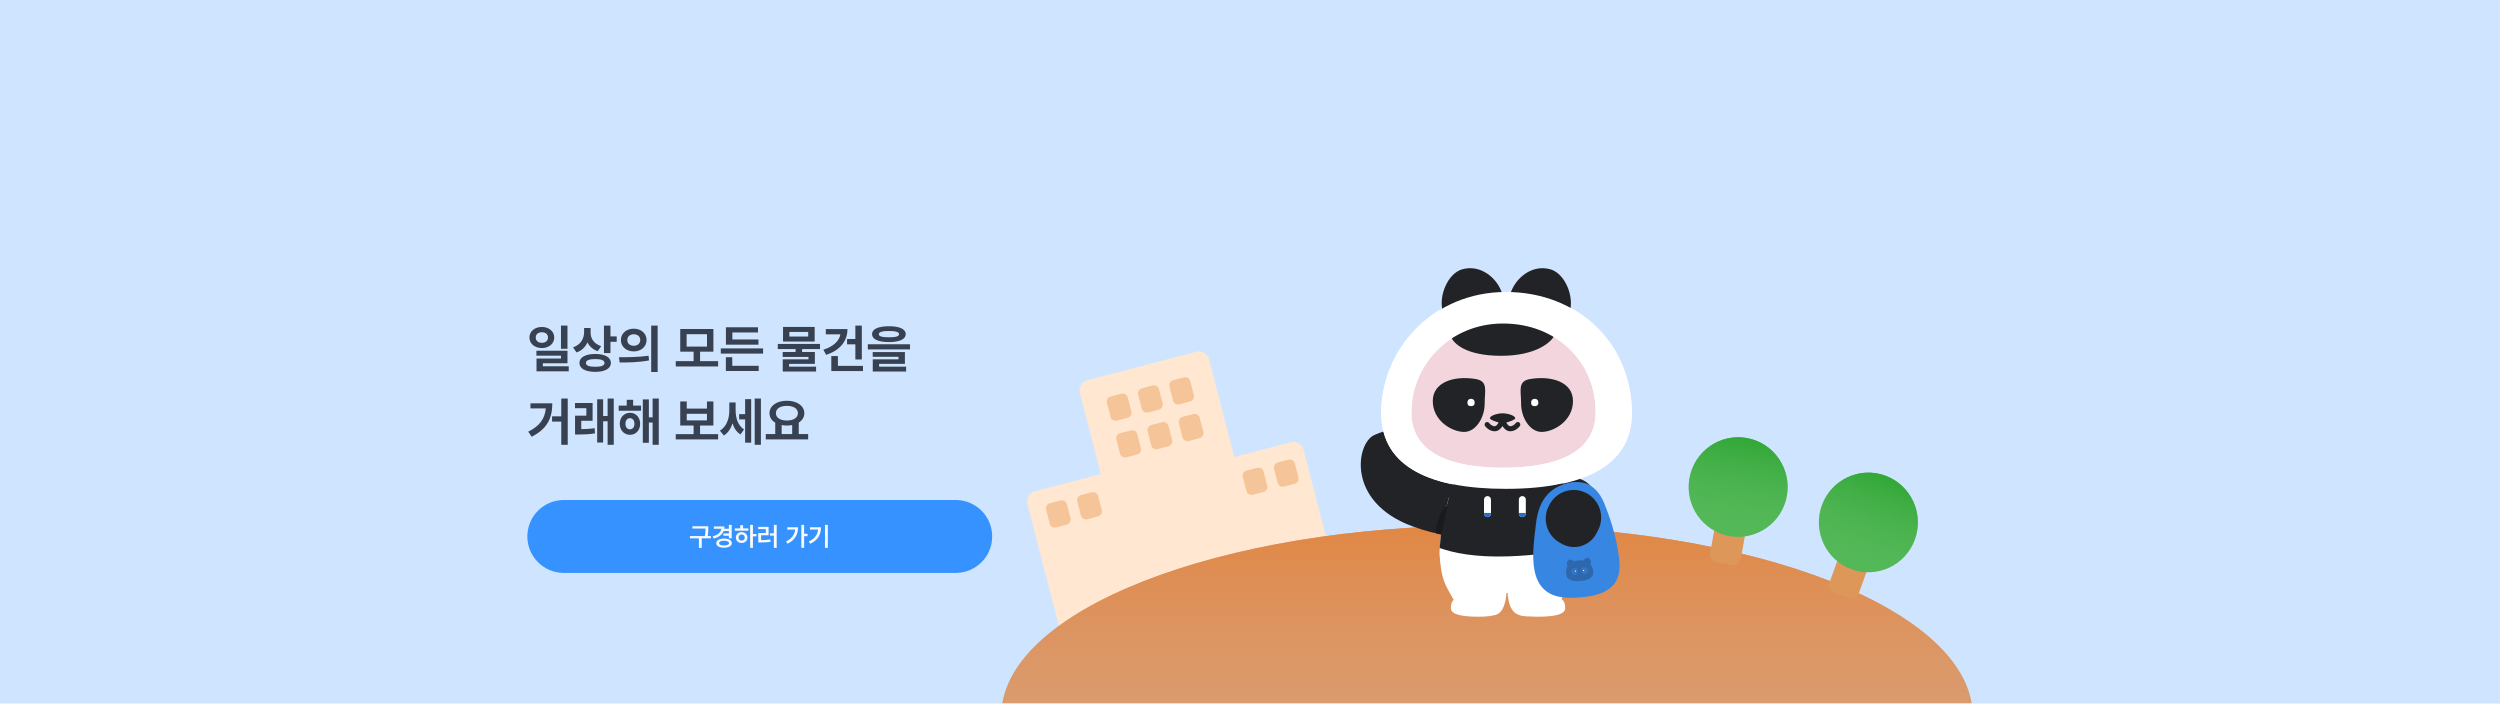
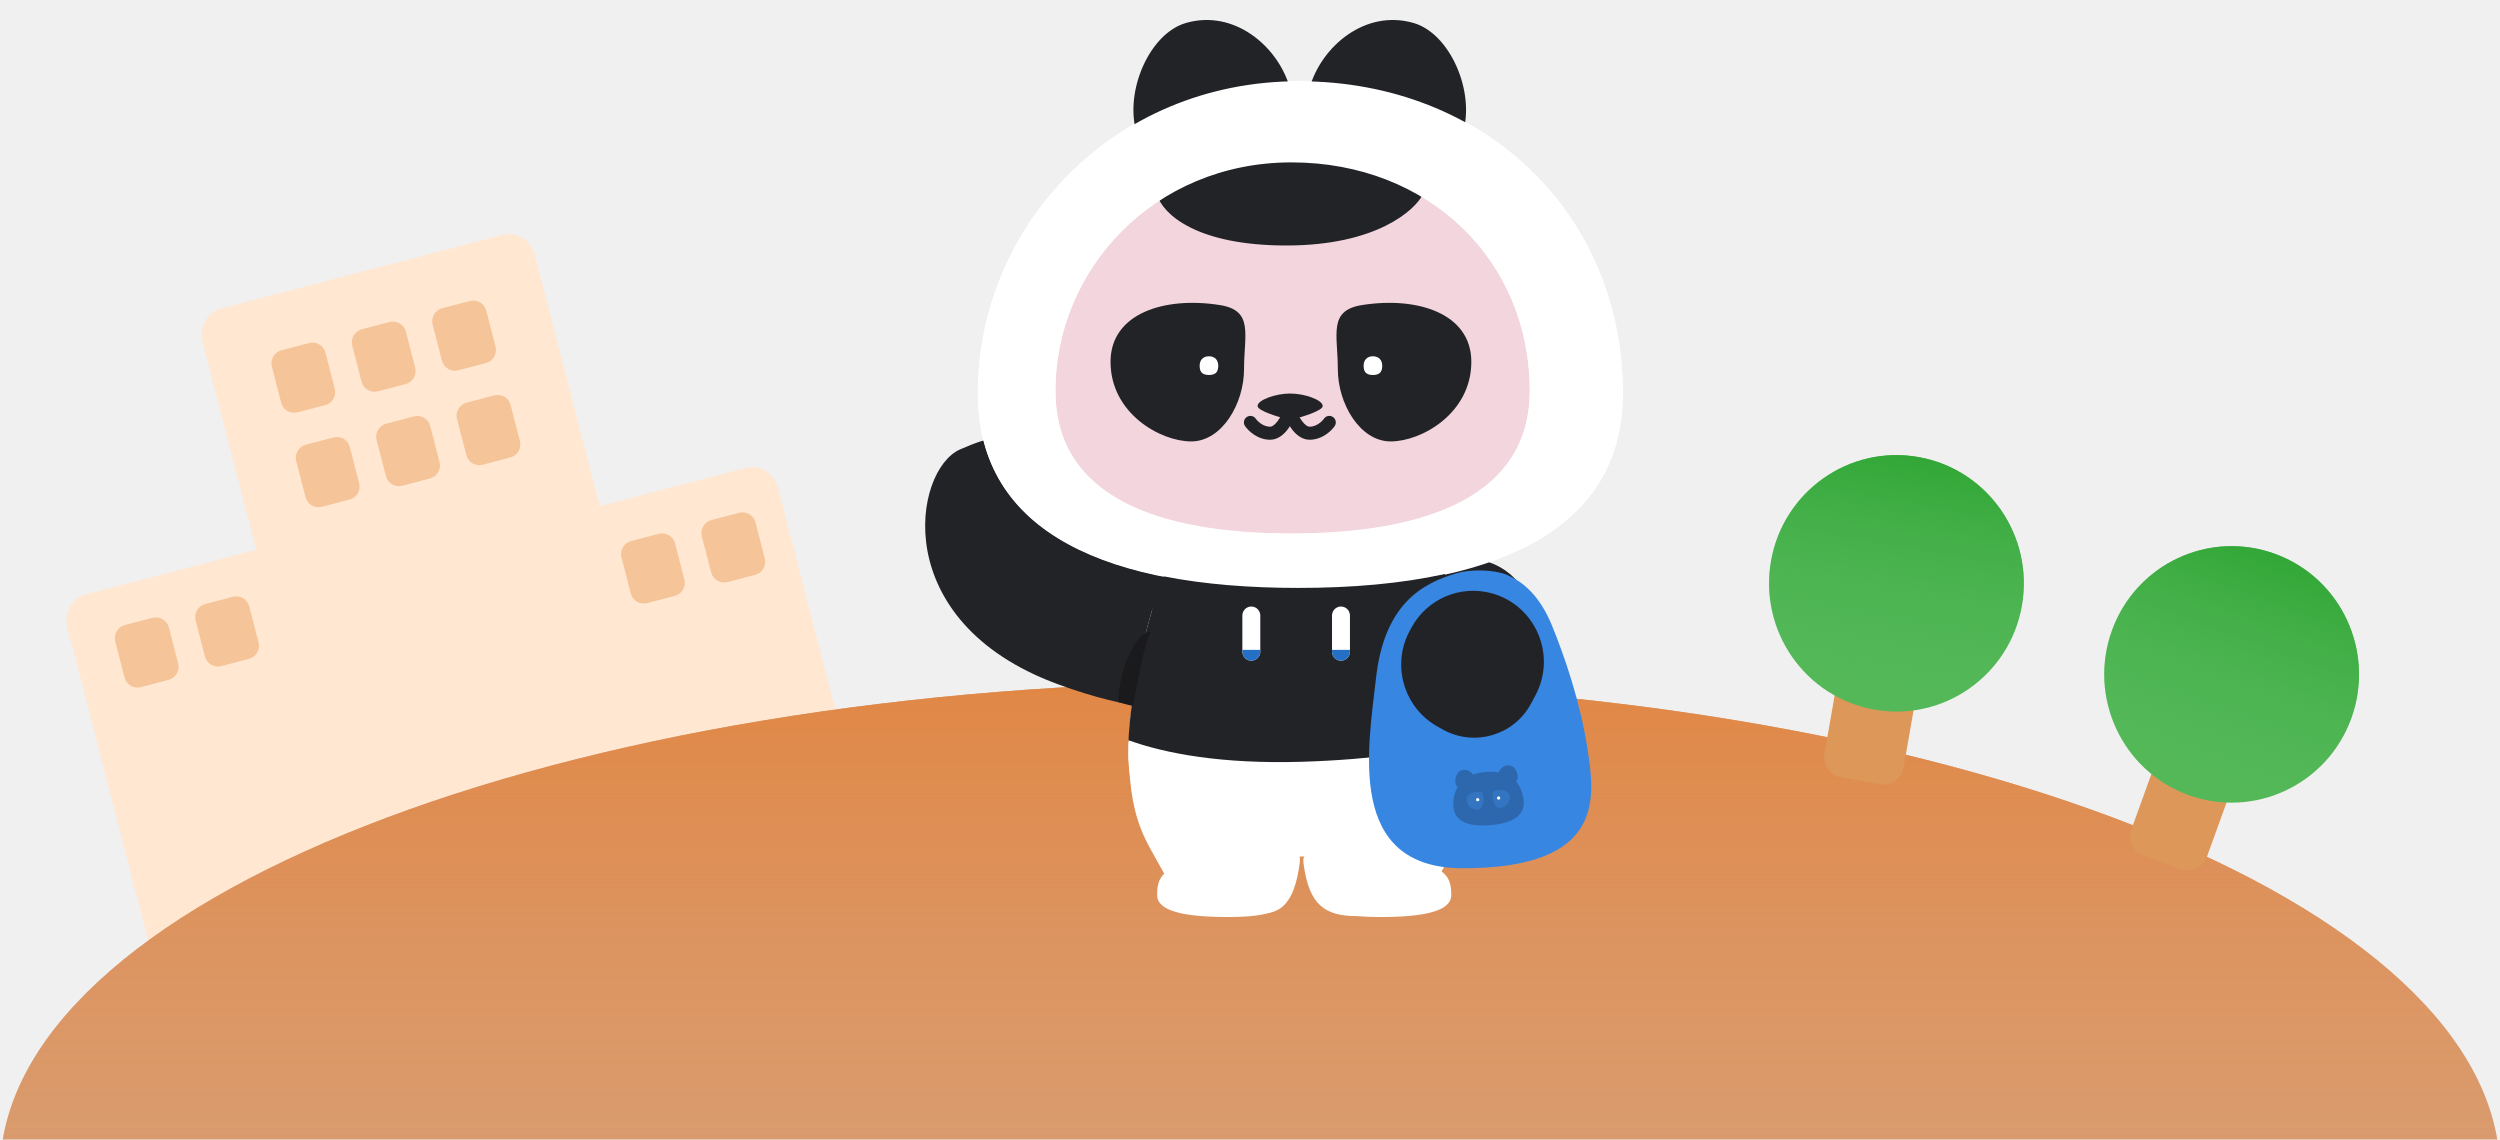
- <svg xmlns="http://www.w3.org/2000/svg" width="1920" height="540" viewBox="0 0 1920 540" fill="none">
-   <g clip-path="url(#clip0_8532_19717)">
-     <rect width="1920" height="540" fill="#CFE5FF" />
-     <path d="M416.172 251.102C421.562 251.102 425.664 254.461 425.664 259.227C425.664 263.914 421.562 267.312 416.172 267.312C410.664 267.312 406.602 263.914 406.602 259.227C406.602 254.461 410.664 251.102 416.172 251.102ZM416.172 255.164C413.438 255.164 411.406 256.648 411.445 259.227C411.406 261.766 413.438 263.289 416.172 263.289C418.867 263.289 420.859 261.766 420.859 259.227C420.859 256.648 418.867 255.164 416.172 255.164ZM435.82 250.047V267.859H430.82V250.047H435.82ZM435.82 269.344V278.992H416.914V281.297H436.797V285.203H412.031V275.359H430.859V273.172H411.953V269.344H435.82ZM453.594 255.633C453.594 259.93 456.094 264.07 461.719 265.828L459.062 269.695C455.293 268.445 452.656 266.023 451.133 262.898C449.59 266.492 446.836 269.305 442.773 270.672L440.078 266.766C446.016 264.773 448.555 260.047 448.594 255.164V251.922H453.594V255.633ZM468.828 250.047V258.367H473.633V262.508H468.828V271.141H463.828V250.047H468.828ZM457.188 271.844C464.531 271.844 469.18 274.383 469.18 278.719C469.18 283.094 464.531 285.594 457.188 285.594C449.688 285.594 445 283.094 445 278.719C445 274.383 449.688 271.844 457.188 271.844ZM457.188 275.75C452.5 275.75 449.961 276.766 450 278.719C449.961 280.75 452.5 281.688 457.188 281.688C461.797 281.688 464.258 280.75 464.258 278.719C464.258 276.766 461.797 275.75 457.188 275.75ZM486.719 252.43C492.344 252.391 496.562 256.062 496.562 261.141C496.562 266.258 492.344 269.891 486.719 269.891C481.094 269.891 476.836 266.258 476.836 261.141C476.836 256.062 481.094 252.391 486.719 252.43ZM486.719 256.727C483.906 256.727 481.758 258.367 481.797 261.141C481.758 263.953 483.906 265.555 486.719 265.555C489.531 265.555 491.68 263.953 491.719 261.141C491.68 258.367 489.57 256.727 486.719 256.727ZM505.078 250.047V285.672H500.117V250.047H505.078ZM475.352 274.344C481.68 274.383 490.469 274.266 498.086 273.211L498.477 276.805C490.586 278.328 482.148 278.406 475.938 278.406L475.352 274.344ZM551.523 277.352V281.453H518.984V277.352H532.695V270.086H522.422V252.664H547.891V270.086H537.656V277.352H551.523ZM527.344 256.648V266.18H542.969V256.648H527.344ZM586.055 267.586V271.57H553.555V267.586H586.055ZM582.5 260.711V264.695H557.5V251.336H582.148V255.32H562.461V260.711H582.5ZM582.695 280.945V284.93H557.461V274.344H562.383V280.945H582.695ZM629.766 264.148V268.094H616.016V270.359H625.82V279.461H606.016V281.609H626.758V285.359H601.133V275.945H620.898V274.109H601.094V270.359H611.016V268.094H597.344V264.148H629.766ZM625.664 251.062V262.273H601.367V251.062H625.664ZM606.25 254.93V258.445H620.703V254.93H606.25ZM661.875 250.086V276.062H656.914V264.461H650.547V260.359H656.914V250.086H661.875ZM650.859 252.703C650.859 262.234 644.805 269.266 634.414 272.508L632.383 268.562C639.746 266.258 644.492 262.02 645.43 256.766H634.219V252.703H650.859ZM662.773 280.984V284.969H638.438V273.445H643.516V280.984H662.773ZM682.695 250.555C690.859 250.555 695.586 252.703 695.625 256.609C695.586 260.555 690.859 262.703 682.695 262.703C674.492 262.703 669.727 260.555 669.727 256.609C669.727 252.703 674.492 250.555 682.695 250.555ZM682.695 254.188C677.461 254.188 674.922 255.047 674.961 256.609C674.922 258.367 677.461 259.031 682.695 259.031C687.969 259.031 690.469 258.367 690.469 256.609C690.469 255.047 687.969 254.188 682.695 254.188ZM698.906 264.383V268.328H666.484V264.383H698.906ZM694.961 270.398V279.461H675.156V281.609H695.898V285.359H670.273V275.984H690.039V274.031H670.234V270.398H694.961ZM436.016 306.047V341.594H431.055V323.781H423.984V319.719H431.055V306.047H436.016ZM424.18 309.758C424.18 320.5 420.703 329.25 408.281 335.422L405.703 331.516C414.688 327.082 418.398 321.438 419.18 313.664H407.383V309.758H424.18ZM455.117 309.484V323.195H446.406V329.562C449.785 329.523 453.008 329.387 456.641 328.82L456.992 332.805C452.344 333.586 448.516 333.703 444.102 333.703H441.641V319.211H450.312V313.508H441.602V309.484H455.117ZM471.367 306.047V341.594H466.641V323.508H463.203V339.875H458.633V306.633H463.203V319.484H466.641V306.047H471.367ZM492.344 311.477V315.422H475.156V311.477H481.328V307.023H486.25V311.477H492.344ZM483.828 317.023C488.359 317.023 491.602 320.539 491.641 325.461C491.602 330.422 488.359 333.938 483.828 333.938C479.297 333.938 475.977 330.422 475.977 325.461C475.977 320.539 479.297 317.023 483.828 317.023ZM483.828 321.164C481.758 321.164 480.352 322.766 480.352 325.461C480.352 328.156 481.758 329.719 483.828 329.719C485.82 329.719 487.227 328.156 487.266 325.461C487.227 322.766 485.82 321.164 483.828 321.164ZM505.938 306.047V341.594H501.211V324.484H498.32V340.07H493.672V306.75H498.32V320.5H501.211V306.047H505.938ZM551.523 333.391V337.453H518.984V333.391H532.695V326.828H522.422V308.312H527.422V313.82H542.93V308.312H547.891V326.828H537.656V333.391H551.523ZM527.422 322.844H542.93V317.805H527.422V322.844ZM564.961 314.992C564.961 320.734 566.562 326.672 571.406 329.797L568.711 333.664C565.645 331.809 563.691 328.762 562.578 325.109C561.289 329.133 559.16 332.492 555.938 334.445L552.891 330.773C558.164 327.492 560.117 321.242 560.117 315.227V309.094H564.961V314.992ZM584.375 306.047V341.594H579.609V306.047H584.375ZM576.914 306.555V339.953H572.266V322.102H567.656V318.039H572.266V306.555H576.914ZM620.664 333.352V337.453H588.125V333.352H595.391V324.641C592.637 323 590.977 320.48 590.977 317.336C590.977 311.594 596.602 307.766 604.336 307.766C612.031 307.766 617.695 311.594 617.734 317.336C617.715 320.402 616.094 322.902 613.438 324.562V333.352H620.664ZM604.336 311.711C599.258 311.711 595.898 313.742 595.898 317.336C595.898 320.812 599.258 322.961 604.336 322.961C609.375 322.961 612.773 320.812 612.812 317.336C612.773 313.742 609.375 311.711 604.336 311.711ZM600.312 333.352H608.398V326.438C607.129 326.691 605.762 326.828 604.336 326.828C602.91 326.828 601.562 326.711 600.312 326.438V333.352Z" fill="#374151" />
-     <rect x="405" y="384" width="357" height="56" rx="28" fill="#3692FF" />
-     <path d="M543.979 404.156V405.738C543.979 407.389 543.979 409.195 543.51 411.695H545.951V413.453H538.939V420.758H536.752V413.453H529.857V411.695H541.303C541.791 409.293 541.811 407.496 541.811 405.914H531.752V404.156H543.979ZM561.928 403.102V413.414H559.76V411.461H555.561V409.703H559.76V407.809H555.736C554.613 410.621 552.045 412.584 548.197 413.648L547.318 411.93C551.449 410.807 553.646 408.717 553.998 406.09H548.256V404.332H556.361C556.361 404.947 556.312 405.533 556.205 406.09H559.76V403.102H561.928ZM556.088 413.609C559.662 413.609 562.045 414.957 562.045 417.125C562.045 419.293 559.662 420.641 556.088 420.641C552.475 420.641 550.092 419.293 550.092 417.125C550.092 414.957 552.475 413.609 556.088 413.609ZM556.088 415.309C553.705 415.309 552.26 415.953 552.26 417.125C552.26 418.277 553.705 418.922 556.088 418.922C558.412 418.922 559.877 418.277 559.877 417.125C559.877 415.953 558.412 415.309 556.088 415.309ZM578.256 403.082V410.113H580.971V411.91H578.256V420.738H576.107V403.082H578.256ZM574.74 405.797V407.535H564.33V405.797H568.51V403.336H570.678V405.797H574.74ZM569.604 408.688C572.143 408.688 574.037 410.406 574.037 412.848C574.037 415.289 572.143 416.988 569.604 416.988C567.025 416.988 565.131 415.289 565.15 412.848C565.131 410.406 567.025 408.688 569.604 408.688ZM569.604 410.465C568.217 410.465 567.221 411.402 567.221 412.848C567.221 414.293 568.217 415.211 569.604 415.191C570.951 415.211 571.947 414.293 571.967 412.848C571.947 411.402 570.951 410.465 569.604 410.465ZM596.498 403.082V420.758H594.33V411.363H591.303V409.586H594.33V403.082H596.498ZM590.287 404.625V411.09H584.506V414.801C587.123 414.791 589.242 414.703 591.615 414.273L591.791 416.051C589.154 416.52 586.811 416.617 583.764 416.617H582.357V409.332H588.158V406.383H582.299V404.625H590.287ZM617.572 403.082V409.977H620.189V411.793H617.572V420.699H615.404V403.082H617.572ZM612.904 404.918C612.904 410.113 610.756 414.664 604.877 417.555L603.646 415.875C607.943 413.736 610.268 410.729 610.717 406.715H604.604V404.918H612.904ZM635.775 403.082V420.738H633.588V403.082H635.775ZM630.502 404.957C630.502 410.211 628.471 414.684 622.279 417.613L621.146 415.875C625.766 413.678 627.914 410.689 628.295 406.676H622.045V404.957H630.502Z" fill="#F9FAFB" />
-     <g clip-path="url(#clip1_8532_19717)">
-       <rect width="102.494" height="189.553" rx="8" transform="matrix(0.967453 -0.25305 0.24992 0.968267 827.375 294.041)" fill="#FFE7D1" />
-       <path d="M943.537 360.438C942.432 356.16 945.002 351.786 949.277 350.667L991.373 339.657C995.648 338.539 1000.01 341.1 1001.11 345.378L1025.08 438.256L967.509 453.316L943.537 360.438Z" fill="#FFE7D1" />
-       <path d="M789.076 387.089C787.972 382.811 790.542 378.437 794.816 377.318L844.109 364.425C848.384 363.307 852.744 365.869 853.848 370.147L881.145 475.905L816.373 492.847L789.076 387.089Z" fill="#FFE7D1" />
-       <rect width="16.531" height="19.122" rx="4" transform="matrix(0.967453 -0.25305 0.24992 0.968267 849.122 305.538)" fill="#F5C498" />
-       <rect width="16.531" height="19.122" rx="4" transform="matrix(0.967453 -0.25305 0.24992 0.968267 873.113 299.263)" fill="#F5C498" />
-       <rect width="16.531" height="19.122" rx="4" transform="matrix(0.967453 -0.25305 0.24992 0.968267 897.103 292.988)" fill="#F5C498" />
-       <rect width="16.531" height="19.122" rx="4" transform="matrix(0.967453 -0.25305 0.24992 0.968267 856.394 333.713)" fill="#F5C498" />
-       <rect width="16.531" height="19.122" rx="4" transform="matrix(0.967453 -0.25305 0.24992 0.968267 880.384 327.437)" fill="#F5C498" />
-       <rect width="16.531" height="19.122" rx="4" transform="matrix(0.967453 -0.25305 0.24992 0.968267 802.39 387.528)" fill="#F5C498" />
-       <rect width="16.531" height="19.122" rx="4" transform="matrix(0.967453 -0.25305 0.24992 0.968267 826.38 381.254)" fill="#F5C498" />
-       <rect width="16.531" height="19.122" rx="4" transform="matrix(0.967453 -0.25305 0.24992 0.968267 953.449 362.465)" fill="#F5C498" />
-       <rect width="16.531" height="19.122" rx="4" transform="matrix(0.967453 -0.25305 0.24992 0.968267 977.439 356.191)" fill="#F5C498" />
-       <rect width="16.531" height="19.122" rx="4" transform="matrix(0.967453 -0.25305 0.24992 0.968267 904.375 321.164)" fill="#F5C498" />
-       <ellipse cx="1142" cy="549.862" rx="373" ry="146.383" fill="#D7A37E" />
-       <ellipse cx="1142" cy="549.862" rx="373" ry="146.383" fill="url(#paint0_linear_8532_19717)" />
-       <path d="M1085.94 350.284C1088.93 367.09 1108.59 369.137 1118.58 368.598L1141.59 401.456C1141.23 405.047 1129.13 420.524 1084.61 404.149C1033.77 385.452 1041.58 340.281 1055.44 334.124C1073.63 326.045 1082.19 329.276 1085.94 350.284Z" fill="#222327" />
-       <path d="M1253.25 317.253C1253.25 359.694 1212.35 375.47 1156.56 375.47C1100.76 375.47 1060.79 359.694 1060.79 317.253C1060.79 267.885 1100.76 224.105 1156.56 224.105C1212.35 224.105 1253.25 264.159 1253.25 317.253Z" fill="white" />
-       <path d="M1105.74 424.82C1105.74 406.733 1112.25 379.442 1118.04 368.058H1198.84C1204.47 378.16 1209.94 403.655 1209.53 424.82C1209.02 451.277 1181.92 453.201 1156.87 454.163C1131.81 455.125 1105.74 447.429 1105.74 424.82Z" fill="white" />
-       <path d="M1115.7 459.427C1110.55 449.935 1105.74 444.548 1105.74 421.386L1139.91 431.34C1145.3 431.251 1156.38 433.214 1157.54 441.774C1158.99 452.475 1154.12 465.718 1151.79 467.299C1149.92 468.563 1143.48 468.284 1140.49 467.986L1129.03 465.808C1124.83 467.742 1120.34 467.999 1115.7 459.427Z" fill="white" />
-       <path d="M1199.5 459.427C1204.64 449.935 1209.46 444.548 1209.46 421.386L1175.28 431.34C1169.89 431.251 1158.82 433.214 1157.66 441.774C1156.21 452.475 1161.08 465.718 1163.41 467.299C1165.28 468.563 1171.71 468.284 1174.7 467.986L1186.16 465.808C1190.37 467.742 1194.85 467.999 1199.5 459.427Z" fill="white" />
-       <path d="M1118.32 372.368L1115.11 371.83L1112.43 378.832L1112.97 382.603L1118.32 372.368Z" fill="#222327" />
-       <path d="M1152.82 466.542C1152.82 471.363 1148.61 473.635 1135.49 473.635C1122.37 473.635 1114.3 471.909 1114.3 467.088C1114.3 462.267 1115.15 456.937 1133.03 456.937C1146.15 456.937 1152.82 461.721 1152.82 466.542Z" fill="white" />
-       <path d="M1163.53 466.542C1163.53 471.363 1167.74 473.635 1180.86 473.635C1193.98 473.635 1202.05 471.909 1202.05 467.088C1202.05 462.267 1201.2 456.937 1183.32 456.937C1170.2 456.937 1163.53 461.721 1163.53 466.542Z" fill="white" />
-       <rect width="38.561" height="49.375" rx="19.28" transform="matrix(0.92957 -0.368645 0.364428 0.931231 1182.19 375.224)" fill="#222327" />
-       <path d="M1153.87 226.117C1157.43 238.468 1148.02 252.078 1137.22 255.234C1126.42 258.389 1111.67 251.844 1108.11 239.493C1104.55 227.142 1112.02 210.029 1122.82 206.873C1137.22 202.665 1150.31 213.766 1153.87 226.117Z" fill="#222327" />
-       <path d="M1159.81 226.117C1156.24 238.468 1165.66 252.078 1176.46 255.234C1187.26 258.389 1202.01 251.844 1205.57 239.493C1209.13 227.142 1201.65 210.029 1190.86 206.873C1176.46 202.665 1163.37 213.766 1159.81 226.117Z" fill="#222327" />
-       <path d="M1225.49 316.537C1225.49 347.617 1195.41 359.17 1154.37 359.17C1113.33 359.17 1083.92 347.617 1083.92 316.537C1083.92 280.384 1113.33 248.324 1154.37 248.324C1195.41 248.324 1225.49 277.656 1225.49 316.537Z" fill="#F3D6DD" />
-       <path d="M1140.22 310.146C1140.22 320.435 1133.64 331.722 1124.44 331.722C1115.24 331.722 1100.38 323.338 1100.38 307.969C1100.38 293.531 1116.44 288.396 1133.02 291.033C1143.19 292.649 1140.22 299.857 1140.22 310.146Z" fill="#222327" />
-       <path d="M1132.53 309.105C1132.53 310.649 1132.06 311.9 1129.75 311.9C1127.44 311.9 1126.98 310.649 1126.98 309.105C1126.98 307.562 1127.9 306.311 1129.75 306.311C1131.6 306.311 1132.53 307.562 1132.53 309.105Z" fill="white" />
-       <path d="M1168.21 310.145C1168.21 320.434 1174.79 331.721 1183.99 331.721C1193.19 331.721 1208.05 323.338 1208.05 307.969C1208.05 293.531 1191.99 288.396 1175.41 291.032C1165.24 292.648 1168.21 299.857 1168.21 310.145Z" fill="#222327" />
-       <path d="M1175.9 309.105C1175.9 310.649 1176.37 311.9 1178.68 311.9C1180.99 311.9 1181.46 310.649 1181.46 309.105C1181.46 307.562 1180.53 306.311 1178.68 306.311C1176.83 306.311 1175.9 307.562 1175.9 309.105Z" fill="white" />
-       <path d="M1143.73 324.949C1143.12 324.063 1141.91 323.835 1141.03 324.44C1140.14 325.045 1139.91 326.254 1140.52 327.14L1143.73 324.949ZM1153.89 322.812L1155.73 322.185C1155.46 321.398 1154.72 320.87 1153.89 320.87C1153.06 320.87 1152.32 321.398 1152.05 322.185L1153.89 322.812ZM1167.27 327.14C1167.87 326.254 1167.65 325.045 1166.76 324.44C1165.87 323.835 1164.67 324.063 1164.06 324.949L1167.27 327.14ZM1140.52 327.14C1141.02 327.881 1141.94 328.867 1143.16 329.682C1144.4 330.504 1146.05 331.219 1148.01 331.219V327.333C1147.02 327.333 1146.1 326.971 1145.31 326.447C1144.51 325.915 1143.96 325.285 1143.73 324.949L1140.52 327.14ZM1148.01 331.219C1150.44 331.219 1152.23 329.48 1153.33 328.019C1154.49 326.47 1155.32 324.659 1155.73 323.44L1152.05 322.185C1151.73 323.12 1151.08 324.541 1150.22 325.685C1149.3 326.918 1148.52 327.333 1148.01 327.333V331.219ZM1152.05 323.44C1152.47 324.659 1153.29 326.47 1154.45 328.019C1155.55 329.48 1157.34 331.219 1159.78 331.219V327.333C1159.27 327.333 1158.49 326.918 1157.56 325.685C1156.7 324.541 1156.05 323.12 1155.73 322.185L1152.05 323.44ZM1159.78 331.219C1161.73 331.219 1163.39 330.504 1164.63 329.682C1165.85 328.867 1166.76 327.881 1167.27 327.14L1164.06 324.949C1163.83 325.285 1163.27 325.915 1162.47 326.447C1161.69 326.971 1160.77 327.333 1159.78 327.333V331.219Z" fill="#222327" />
-       <path d="M1163.69 321.151C1163.69 322.635 1157.09 324.52 1154.77 325.137C1154.25 325.277 1153.71 325.277 1153.18 325.137C1150.86 324.52 1144.26 322.635 1144.26 321.151C1144.26 319.351 1149.63 317.425 1153.98 317.425C1158.32 317.425 1163.69 319.351 1163.69 321.151Z" fill="#222327" />
-       <path d="M1152.82 273.257C1125.82 273.257 1115.9 263.741 1114.3 258.174L1127.14 244.169L1154.96 239.322L1193.49 258.174C1191.17 262.663 1179.85 273.257 1152.82 273.257Z" fill="#222327" />
-       <path fill-rule="evenodd" clip-rule="evenodd" d="M1156.56 375.604C1212.35 375.604 1253.25 359.828 1253.25 317.386C1253.25 264.292 1212.35 224.238 1156.56 224.238C1100.76 224.238 1060.79 268.018 1060.79 317.386C1060.79 359.828 1100.76 375.604 1156.56 375.604ZM1154.37 359.302C1195.41 359.302 1225.49 347.749 1225.49 316.669C1225.49 277.788 1195.41 248.456 1154.37 248.456C1113.33 248.456 1083.92 280.516 1083.92 316.669C1083.92 347.749 1113.33 359.302 1154.37 359.302Z" fill="white" />
-       <path fill-rule="evenodd" clip-rule="evenodd" d="M1200.25 372.367C1187.32 375.216 1172.55 376.512 1156.56 376.512C1141.95 376.512 1128.42 375.43 1116.41 373.071C1111.09 385.882 1105.74 409.862 1105.74 426.269C1105.74 448.878 1131.81 456.574 1156.87 455.612C1181.92 454.65 1209.02 452.726 1209.53 426.269C1209.91 406.882 1205.34 383.862 1200.25 372.367Z" fill="white" />
-       <path fill-rule="evenodd" clip-rule="evenodd" d="M1105.74 420.887C1116.7 424.844 1133.53 428.037 1157.53 427.312C1178.25 426.686 1195.79 424.101 1209.43 421.069C1209.15 402.636 1204.88 381.981 1200.14 371.291C1187.21 374.14 1172.44 375.436 1156.45 375.436C1141.84 375.436 1128.31 374.355 1116.3 371.995C1111.43 383.725 1106.53 404.817 1105.74 420.887Z" fill="#222327" />
-       <path d="M1179.58 402.533C1182.03 380.353 1193.23 374.084 1203.75 371.032C1208.03 369.79 1214.99 369.955 1218.73 371.571C1223.27 373.527 1228.36 377.496 1232.11 386.653C1235.85 395.81 1240.58 409.535 1242.72 423.54L1242.75 423.727C1244.89 437.736 1248.15 459.091 1205.54 459.091C1170.42 459.091 1177.35 422.722 1179.58 402.533Z" fill="#3786E2" />
-       <path d="M1198.01 416.844C1187.83 411.178 1184.12 398.306 1189.73 388.094L1190.24 387.17C1194.92 378.645 1204.81 374.464 1214.17 377.049C1227.21 380.648 1233.57 395.472 1227.21 407.424L1225.77 410.132C1220.62 419.505 1208.87 422.887 1199.53 417.687L1198.01 416.844Z" fill="#222327" />
-       <path d="M1112.43 388.528C1110.72 390.683 1108.33 404.508 1107.08 410.613C1106.55 410.613 1103.33 409.715 1102.8 409.536C1102.26 403.072 1107.08 388.528 1112.43 388.528Z" fill="#1A1A1C" />
-       <rect x="1139.72" y="380.988" width="5.351" height="16.16" rx="2.675" fill="white" />
-       <path fill-rule="evenodd" clip-rule="evenodd" d="M1139.72 393.915V394.472C1139.72 395.95 1140.92 397.148 1142.4 397.148C1143.87 397.148 1145.07 395.95 1145.07 394.472V393.915H1139.72Z" fill="#256FC5" />
-       <rect x="1166.48" y="380.988" width="5.351" height="16.16" rx="2.675" fill="white" />
-       <path fill-rule="evenodd" clip-rule="evenodd" d="M1166.48 393.915V394.472C1166.48 395.95 1167.67 397.148 1169.15 397.148C1170.63 397.148 1171.83 395.95 1171.83 394.472V393.915H1166.48Z" fill="#256FC5" />
-       <path d="M1156.84 457.476C1155.24 469.865 1150.96 472.02 1146.68 472.558L1148.28 462.324C1150.42 459.451 1157.67 451.067 1156.84 457.476Z" fill="white" />
-       <path d="M1157.98 457.678C1159.59 470.067 1164.33 473.366 1173.97 473.366L1166.54 462.526C1164.4 459.653 1157.15 451.269 1157.98 457.678Z" fill="white" />
-       <path fill-rule="evenodd" clip-rule="evenodd" d="M1221.44 433.267C1222.74 434.76 1223.48 436.754 1223.67 439.113C1224.03 443.702 1219.71 445.762 1213.64 446.245C1207.56 446.728 1203.08 445.369 1202.72 440.78C1202.55 438.622 1202.94 436.597 1203.93 434.912C1203.73 434.683 1203.57 434.419 1203.46 434.123C1202.89 432.616 1203.66 430.405 1204.97 429.904C1206.39 429.366 1207.79 430.073 1208.58 431.154C1209.69 430.742 1210.95 430.465 1212.39 430.351C1213.78 430.24 1215.05 430.29 1216.18 430.485C1216.73 429.169 1218.09 428.087 1219.67 428.417C1221.05 428.703 1222.15 430.766 1221.83 432.344C1221.76 432.682 1221.62 432.992 1221.44 433.267Z" fill="#2D68AE" />
-       <path d="M1211.63 438.687C1211.73 440.019 1211.03 441.544 1209.89 441.635C1208.74 441.726 1206.81 440.788 1206.65 438.8C1206.51 436.932 1208.45 436.108 1210.54 436.286C1211.82 436.394 1211.52 437.356 1211.63 438.687Z" fill="#3475C2" />
-       <path d="M1209.47 438.658C1209.49 438.919 1209.59 439.124 1209.98 439.093C1210.37 439.062 1210.43 438.845 1210.41 438.584C1210.39 438.323 1210.22 438.124 1209.91 438.149C1209.59 438.174 1209.45 438.398 1209.47 438.658Z" fill="white" />
-       <path d="M1214.54 438.455C1214.65 439.787 1215.58 441.182 1216.72 441.091C1217.87 441 1219.63 439.768 1219.47 437.779C1219.33 435.911 1217.28 435.406 1215.24 435.911C1214 436.221 1214.44 437.124 1214.54 438.455Z" fill="#3475C2" />
-       <path d="M1216.66 438.087C1216.69 438.348 1216.62 438.565 1216.23 438.597C1215.84 438.628 1215.75 438.423 1215.73 438.162C1215.71 437.901 1215.85 437.677 1216.16 437.652C1216.47 437.627 1216.64 437.826 1216.66 438.087Z" fill="white" />
-       <rect width="23.965" height="44.072" rx="6" transform="matrix(0.984609 0.174771 -0.172533 0.985004 1319.97 387.465)" fill="#DC9759" />
-       <ellipse cx="38.014" cy="38.252" rx="38.014" ry="38.252" transform="matrix(0.984609 0.174771 -0.172533 0.985004 1304.08 329.747)" fill="#54B858" />
-       <ellipse cx="38.014" cy="38.252" rx="38.014" ry="38.252" transform="matrix(0.984609 0.174771 -0.172533 0.985004 1304.08 329.747)" fill="url(#paint1_linear_8532_19717)" />
-       <rect width="23.979" height="44.047" rx="6" transform="matrix(0.938958 0.344031 -0.340018 0.940419 1417.9 411.825)" fill="#DC9759" />
-       <ellipse cx="38.035" cy="38.23" rx="38.035" ry="38.23" transform="matrix(0.938958 0.344031 -0.340018 0.940419 1412.2 352.206)" fill="#54B858" />
-       <ellipse cx="38.035" cy="38.23" rx="38.035" ry="38.23" transform="matrix(0.938958 0.344031 -0.340018 0.940419 1412.2 352.206)" fill="url(#paint2_linear_8532_19717)" />
-     </g>
+ <svg xmlns="http://www.w3.org/2000/svg" width="746" height="340" viewBox="0 0 746 340" fill="none">
+   <g clip-path="url(#clip0_46680_159)">
+     <rect width="102.494" height="189.553" rx="8" transform="matrix(0.967453 -0.25305 0.24992 0.968267 58.3755 94.0405)" fill="#FFE7D1" />
+     <path d="M174.537 160.438C173.432 156.16 176.002 151.786 180.277 150.667L222.373 139.657C226.648 138.539 231.008 141.1 232.112 145.378L256.085 238.256L198.509 253.316L174.537 160.438Z" fill="#FFE7D1" />
+     <path d="M20.076 187.089C18.972 182.811 21.542 178.437 25.816 177.318L75.109 164.425C79.384 163.307 83.744 165.869 84.848 170.147L112.145 275.905L47.373 292.847L20.076 187.089Z" fill="#FFE7D1" />
+     <rect width="16.531" height="19.122" rx="4" transform="matrix(0.967453 -0.25305 0.24992 0.968267 80.1225 105.538)" fill="#F5C498" />
+     <rect width="16.531" height="19.122" rx="4" transform="matrix(0.967453 -0.25305 0.24992 0.968267 104.113 99.2633)" fill="#F5C498" />
+     <rect width="16.531" height="19.122" rx="4" transform="matrix(0.967453 -0.25305 0.24992 0.968267 128.103 92.9884)" fill="#F5C498" />
+     <rect width="16.531" height="19.122" rx="4" transform="matrix(0.967453 -0.25305 0.24992 0.968267 87.3945 133.713)" fill="#F5C498" />
+     <rect width="16.531" height="19.122" rx="4" transform="matrix(0.967453 -0.25305 0.24992 0.968267 111.384 127.437)" fill="#F5C498" />
+     <rect width="16.531" height="19.122" rx="4" transform="matrix(0.967453 -0.25305 0.24992 0.968267 33.3902 187.528)" fill="#F5C498" />
+     <rect width="16.531" height="19.122" rx="4" transform="matrix(0.967453 -0.25305 0.24992 0.968267 57.3798 181.254)" fill="#F5C498" />
+     <rect width="16.531" height="19.122" rx="4" transform="matrix(0.967453 -0.25305 0.24992 0.968267 184.449 162.465)" fill="#F5C498" />
+     <rect width="16.531" height="19.122" rx="4" transform="matrix(0.967453 -0.25305 0.24992 0.968267 208.439 156.191)" fill="#F5C498" />
+     <rect width="16.531" height="19.122" rx="4" transform="matrix(0.967453 -0.25305 0.24992 0.968267 135.375 121.164)" fill="#F5C498" />
+     <ellipse cx="373" cy="349.862" rx="373" ry="146.383" fill="#D7A37E" />
+     <ellipse cx="373" cy="349.862" rx="373" ry="146.383" fill="url(#paint0_linear_46680_159)" />
+     <path d="M316.937 150.284C319.934 167.09 339.589 169.137 349.578 168.598L372.586 201.456C372.23 205.047 360.126 220.524 315.607 204.149C264.773 185.452 272.576 140.281 286.437 134.124C304.63 126.045 313.192 129.276 316.937 150.284Z" fill="#222327" />
+     <path d="M484.253 117.253C484.253 159.694 443.351 175.47 387.558 175.47C331.765 175.47 291.788 159.694 291.788 117.253C291.788 67.885 331.765 24.105 387.558 24.105C443.351 24.105 484.253 64.159 484.253 117.253Z" fill="white" />
+     <path d="M336.736 224.82C336.736 206.733 343.248 179.442 349.043 168.058H429.841C435.465 178.16 440.941 203.655 440.532 224.82C440.02 251.277 412.921 253.201 387.867 254.163C362.812 255.125 336.736 247.429 336.736 224.82Z" fill="white" />
+     <path d="M346.696 259.427C341.551 249.935 336.735 244.548 336.735 221.386L370.911 231.34C376.302 231.251 387.375 233.214 388.537 241.774C389.99 252.475 385.12 265.718 382.786 267.299C380.92 268.563 374.481 268.284 371.495 267.986L360.031 265.808C355.83 267.742 351.342 267.999 346.696 259.427Z" fill="white" />
+     <path d="M430.499 259.427C435.644 249.935 440.46 244.548 440.46 221.386L406.284 231.34C400.893 231.251 389.82 233.214 388.658 241.774C387.205 252.475 392.076 265.718 394.409 267.299C396.276 268.563 402.715 268.284 405.701 267.986L417.164 265.808C421.365 267.742 425.854 267.999 430.499 259.427Z" fill="white" />
+     <path d="M349.317 172.368L346.106 171.83L343.431 178.832L343.966 182.603L349.317 172.368Z" fill="#222327" />
+     <path d="M383.823 266.542C383.823 271.363 379.608 273.635 366.487 273.635C353.366 273.635 345.297 271.909 345.297 267.088C345.297 262.267 346.153 256.937 364.025 256.937C377.146 256.937 383.823 261.721 383.823 266.542Z" fill="white" />
+     <path d="M394.525 266.542C394.525 271.363 398.741 273.635 411.862 273.635C424.983 273.635 433.051 271.909 433.051 267.088C433.051 262.267 432.195 256.937 414.323 256.937C401.202 256.937 394.525 261.721 394.525 266.542Z" fill="white" />
+     <rect width="38.561" height="49.375" rx="19.28" transform="matrix(0.92957 -0.368645 0.364428 0.931231 413.189 175.224)" fill="#222327" />
+     <path d="M384.872 26.117C388.435 38.468 379.015 52.078 368.218 55.234C357.422 58.389 342.671 51.844 339.109 39.493C335.546 27.142 343.025 10.029 353.822 6.873C368.218 2.665 381.31 13.766 384.872 26.117Z" fill="#222327" />
+     <path d="M390.807 26.117C387.245 38.468 396.664 52.078 407.461 55.234C418.258 58.389 433.008 51.844 436.571 39.493C440.133 27.142 432.655 10.029 421.858 6.873C407.461 2.665 394.37 13.766 390.807 26.117Z" fill="#222327" />
+     <path d="M456.493 116.537C456.493 147.617 426.406 159.17 385.366 159.17C344.326 159.17 314.92 147.617 314.92 116.537C314.92 80.384 344.326 48.324 385.366 48.324C426.406 48.324 456.493 77.656 456.493 116.537Z" fill="#F3D6DD" />
+     <path d="M371.223 110.146C371.223 120.435 364.64 131.722 355.442 131.722C346.243 131.722 331.384 123.338 331.384 107.969C331.384 93.531 347.436 88.396 364.024 91.033C374.191 92.649 371.223 99.857 371.223 110.146Z" fill="#222327" />
+     <path d="M363.527 109.105C363.527 110.649 363.064 111.9 360.751 111.9C358.438 111.9 357.975 110.649 357.975 109.105C357.975 107.562 358.9 106.311 360.751 106.311C362.602 106.311 363.527 107.562 363.527 109.105Z" fill="white" />
+     <path d="M399.207 110.145C399.207 120.434 405.79 131.721 414.989 131.721C424.187 131.721 439.047 123.338 439.047 107.969C439.047 93.531 422.994 88.396 406.406 91.032C396.24 92.648 399.207 99.857 399.207 110.145Z" fill="#222327" />
+     <path d="M406.904 109.105C406.904 110.649 407.367 111.9 409.68 111.9C411.993 111.9 412.456 110.649 412.456 109.105C412.456 107.562 411.53 106.311 409.68 106.311C407.829 106.311 406.904 107.562 406.904 109.105Z" fill="white" />
+     <path d="M374.725 124.949C374.12 124.063 372.911 123.835 372.025 124.44C371.139 125.045 370.911 126.254 371.516 127.14L374.725 124.949ZM384.893 122.812L386.731 122.185C386.463 121.398 385.724 120.87 384.893 120.87C384.062 120.87 383.323 121.398 383.054 122.185L384.893 122.812ZM398.269 127.14C398.874 126.254 398.646 125.045 397.76 124.44C396.874 123.835 395.665 124.063 395.06 124.949L398.269 127.14ZM371.516 127.14C372.022 127.881 372.936 128.867 374.16 129.682C375.395 130.504 377.052 131.219 379.007 131.219V127.333C378.018 127.333 377.1 126.971 376.313 126.447C375.513 125.915 374.955 125.285 374.725 124.949L371.516 127.14ZM379.007 131.219C381.441 131.219 383.234 129.48 384.331 128.019C385.495 126.47 386.315 124.659 386.731 123.44L383.054 122.185C382.734 123.12 382.084 124.541 381.224 125.685C380.298 126.918 379.515 127.333 379.007 127.333V131.219ZM383.054 123.44C383.47 124.659 384.291 126.47 385.455 128.019C386.552 129.48 388.344 131.219 390.779 131.219V127.333C390.27 127.333 389.488 126.918 388.561 125.685C387.702 124.541 387.051 123.12 386.731 122.185L383.054 123.44ZM390.779 131.219C392.733 131.219 394.39 130.504 395.626 129.682C396.85 128.867 397.763 127.881 398.269 127.14L395.06 124.949C394.83 125.285 394.272 125.915 393.473 126.447C392.685 126.971 391.767 127.333 390.779 127.333V131.219Z" fill="#222327" />
+     <path d="M394.693 121.151C394.693 122.635 388.095 124.52 385.773 125.137C385.248 125.277 384.706 125.277 384.181 125.137C381.859 124.52 375.261 122.635 375.261 121.151C375.261 119.351 380.633 117.425 384.977 117.425C389.321 117.425 394.693 119.351 394.693 121.151Z" fill="#222327" />
+     <path d="M383.822 73.257C356.823 73.257 346.901 63.74 345.296 58.174L358.138 44.169L385.963 39.322L424.489 58.174C422.17 62.663 410.851 73.257 383.822 73.257Z" fill="#222327" />
+     <path fill-rule="evenodd" clip-rule="evenodd" d="M387.558 175.604C443.351 175.604 484.253 159.828 484.253 117.386C484.253 64.292 443.351 24.238 387.558 24.238C331.765 24.238 291.788 68.018 291.788 117.386C291.788 159.828 331.765 175.604 387.558 175.604ZM385.367 159.302C426.407 159.302 456.493 147.749 456.493 116.669C456.493 77.787 426.407 48.456 385.367 48.456C344.327 48.456 314.921 80.516 314.921 116.669C314.921 147.749 344.327 159.302 385.367 159.302Z" fill="white" />
+     <path fill-rule="evenodd" clip-rule="evenodd" d="M431.252 172.367C418.319 175.216 403.55 176.512 387.558 176.512C372.948 176.512 359.422 175.43 347.415 173.071C342.094 185.882 336.736 209.862 336.736 226.269C336.736 248.878 362.813 256.574 387.867 255.612C412.921 254.65 440.02 252.726 440.532 226.269C440.906 206.882 436.344 183.862 431.252 172.367Z" fill="white" />
+     <path fill-rule="evenodd" clip-rule="evenodd" d="M336.736 220.887C347.703 224.844 364.527 228.037 388.528 227.312C409.246 226.686 426.788 224.101 440.428 221.069C440.153 202.636 435.876 181.981 431.141 171.291C418.208 174.14 403.439 175.436 387.446 175.436C372.836 175.436 359.311 174.355 347.304 171.995C342.432 183.725 337.529 204.817 336.736 220.887Z" fill="#222327" />
+     <path d="M410.578 202.533C413.03 180.353 424.225 174.084 434.749 171.032C439.029 169.79 445.986 169.955 449.731 171.571C454.266 173.527 459.363 177.496 463.108 186.653C466.854 195.81 471.578 209.535 473.718 223.54L473.747 223.727C475.888 237.736 479.153 259.091 436.536 259.091C401.424 259.091 408.345 222.722 410.578 202.533Z" fill="#3786E2" />
+     <path d="M429.011 216.844C418.831 211.178 415.125 198.306 420.733 188.094L421.241 187.17C425.922 178.645 435.811 174.464 445.173 177.049C458.205 180.648 464.566 195.472 458.207 207.424L456.765 210.132C451.618 219.505 439.87 222.887 430.527 217.687L429.011 216.844Z" fill="#222327" />
+     <path d="M343.431 188.528C341.719 190.683 339.329 204.508 338.08 210.613C337.545 210.613 334.335 209.715 333.8 209.536C333.265 203.072 338.08 188.528 343.431 188.528Z" fill="#1A1A1C" />
+     <rect x="370.72" y="180.988" width="5.351" height="16.16" rx="2.675" fill="white" />
+     <path fill-rule="evenodd" clip-rule="evenodd" d="M370.721 193.915V194.472C370.721 195.95 371.919 197.148 373.396 197.148C374.874 197.148 376.072 195.95 376.072 194.472V193.915H370.721Z" fill="#256FC5" />
+     <rect x="397.475" y="180.988" width="5.351" height="16.16" rx="2.675" fill="white" />
+     <path fill-rule="evenodd" clip-rule="evenodd" d="M397.475 193.915V194.472C397.475 195.95 398.673 197.148 400.151 197.148C401.628 197.148 402.826 195.95 402.826 194.472V193.915H397.475Z" fill="#256FC5" />
+     <path d="M387.843 257.476C386.238 269.865 381.957 272.02 377.676 272.558L379.282 262.324C381.422 259.451 388.673 251.067 387.843 257.476Z" fill="white" />
+     <path d="M388.98 257.678C390.585 270.067 395.335 273.366 404.967 273.366L397.541 262.526C395.401 259.653 388.149 251.269 388.98 257.678Z" fill="white" />
+     <path fill-rule="evenodd" clip-rule="evenodd" d="M452.44 233.267C453.74 234.76 454.481 236.754 454.666 239.113C455.026 243.702 450.709 245.762 444.636 246.245C438.564 246.728 434.079 245.369 433.718 240.78C433.549 238.622 433.939 236.597 434.931 234.912C434.731 234.683 434.568 234.419 434.457 234.123C433.891 232.616 434.657 230.405 435.974 229.904C437.387 229.366 438.791 230.073 439.581 231.154C440.687 230.742 441.954 230.465 443.388 230.351C444.783 230.24 446.048 230.29 447.184 230.485C447.734 229.169 449.087 228.087 450.673 228.417C452.052 228.703 453.154 230.766 452.83 232.344C452.761 232.682 452.625 232.992 452.44 233.267Z" fill="#2D68AE" />
+     <path d="M442.628 238.687C442.732 240.019 442.029 241.544 440.885 241.635C439.742 241.726 437.81 240.788 437.653 238.8C437.507 236.932 439.45 236.108 441.539 236.286C442.819 236.394 442.523 237.356 442.628 238.687Z" fill="#3475C2" />
+     <path d="M440.473 238.658C440.494 238.919 440.588 239.124 440.979 239.093C441.37 239.062 441.432 238.845 441.411 238.584C441.391 238.323 441.218 238.124 440.905 238.149C440.592 238.174 440.453 238.398 440.473 238.658Z" fill="white" />
+     <path d="M445.542 238.455C445.646 239.787 446.579 241.182 447.723 241.091C448.866 241 450.628 239.768 450.472 237.779C450.325 235.911 448.278 235.406 446.242 235.911C444.995 236.221 445.437 237.124 445.542 238.455Z" fill="#3475C2" />
+     <path d="M447.665 238.087C447.685 238.348 447.624 238.565 447.233 238.597C446.842 238.628 446.748 238.423 446.727 238.162C446.707 237.901 446.846 237.677 447.159 237.652C447.472 237.627 447.645 237.826 447.665 238.087Z" fill="white" />
+     <rect width="23.965" height="44.072" rx="6" transform="matrix(0.984609 0.174771 -0.172533 0.985004 550.974 187.465)" fill="#DC9759" />
+     <ellipse cx="38.014" cy="38.252" rx="38.014" ry="38.252" transform="matrix(0.984609 0.174771 -0.172533 0.985004 535.076 129.747)" fill="#54B858" />
+     <ellipse cx="38.014" cy="38.252" rx="38.014" ry="38.252" transform="matrix(0.984609 0.174771 -0.172533 0.985004 535.076 129.747)" fill="url(#paint1_linear_46680_159)" />
+     <rect width="23.979" height="44.047" rx="6" transform="matrix(0.938958 0.344031 -0.340018 0.940419 648.901 211.825)" fill="#DC9759" />
+     <ellipse cx="38.035" cy="38.23" rx="38.035" ry="38.23" transform="matrix(0.938958 0.344031 -0.340018 0.940419 643.202 152.206)" fill="#54B858" />
+     <ellipse cx="38.035" cy="38.23" rx="38.035" ry="38.23" transform="matrix(0.938958 0.344031 -0.340018 0.940419 643.202 152.206)" fill="url(#paint2_linear_46680_159)" />
  </g>
  <defs>
-     <linearGradient id="paint0_linear_8532_19717" x1="1142" y1="403.479" x2="1142" y2="696.245" gradientUnits="userSpaceOnUse">
+     <linearGradient id="paint0_linear_46680_159" x1="373" y1="203.479" x2="373" y2="496.245" gradientUnits="userSpaceOnUse">
      <stop stop-color="#E18745" />
      <stop offset="1" stop-color="#D7A37E" stop-opacity="0" />
    </linearGradient>
-     <linearGradient id="paint1_linear_8532_19717" x1="38.014" y1="0" x2="38.014" y2="76.503" gradientUnits="userSpaceOnUse">
+     <linearGradient id="paint1_linear_46680_159" x1="38.014" y1="0" x2="38.014" y2="76.503" gradientUnits="userSpaceOnUse">
      <stop stop-color="#32A737" />
      <stop offset="1" stop-color="#54B858" stop-opacity="0" />
    </linearGradient>
-     <linearGradient id="paint2_linear_8532_19717" x1="38.035" y1="0" x2="38.035" y2="76.459" gradientUnits="userSpaceOnUse">
+     <linearGradient id="paint2_linear_46680_159" x1="38.035" y1="0" x2="38.035" y2="76.459" gradientUnits="userSpaceOnUse">
      <stop stop-color="#32A737" />
      <stop offset="1" stop-color="#54B858" stop-opacity="0" />
    </linearGradient>
-     <clipPath id="clip0_8532_19717">
-       <rect width="1920" height="540" fill="white" />
-     </clipPath>
-     <clipPath id="clip1_8532_19717">
-       <rect width="746" height="340" fill="white" transform="translate(769 200)" />
+     <clipPath id="clip0_46680_159">
+       <rect width="746" height="340" fill="white" />
    </clipPath>
  </defs>
</svg>
